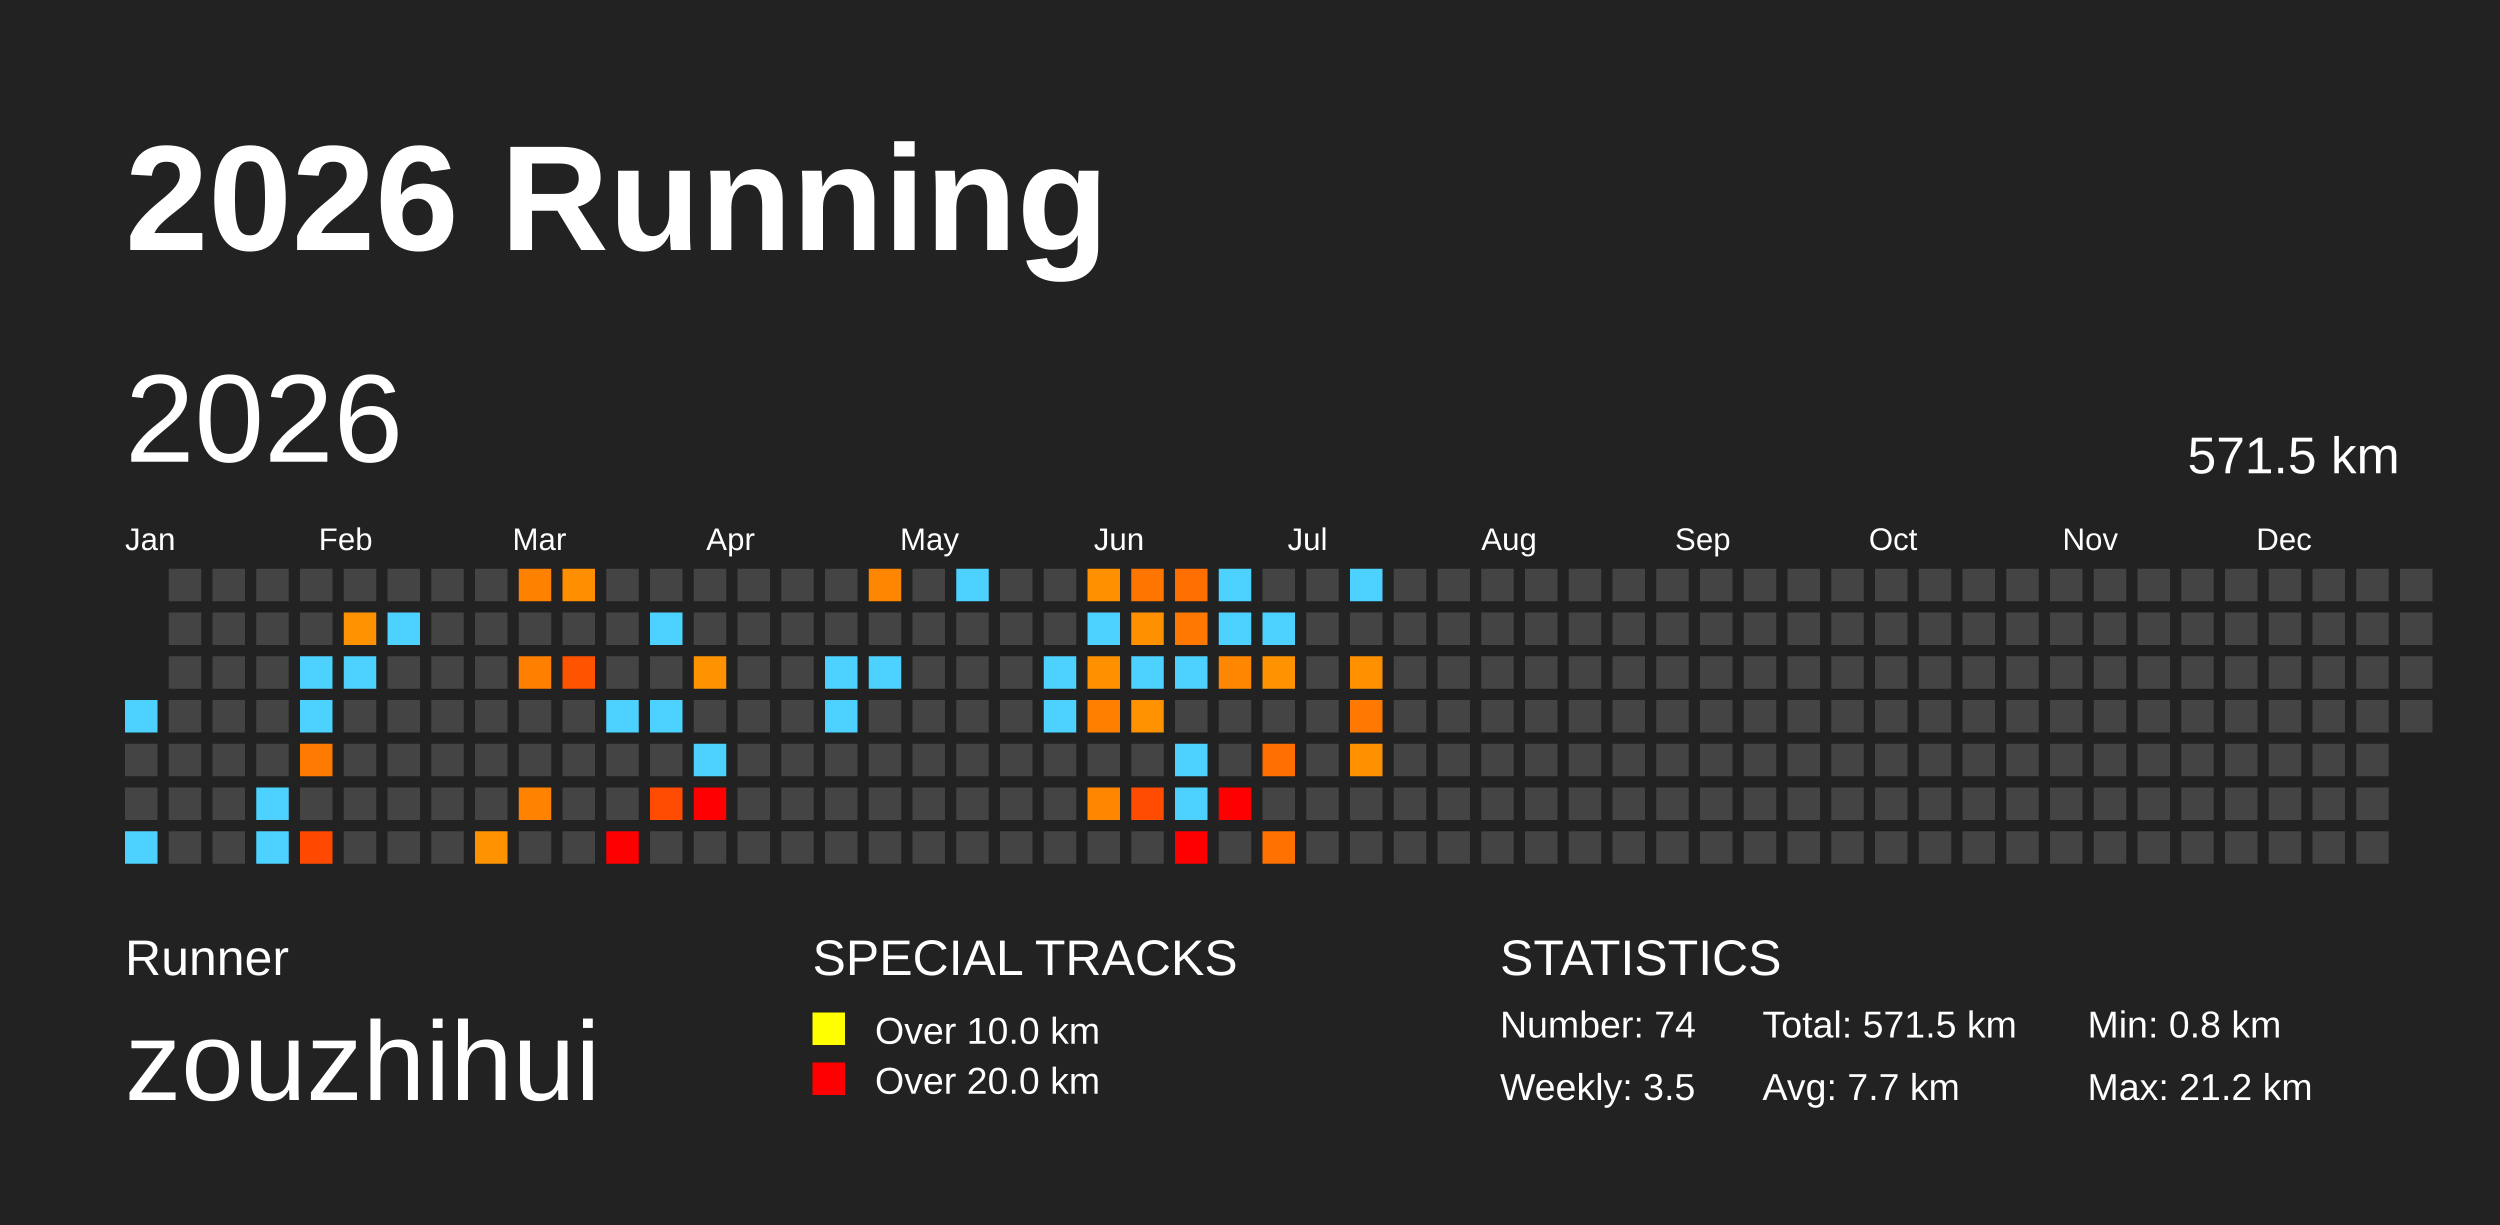
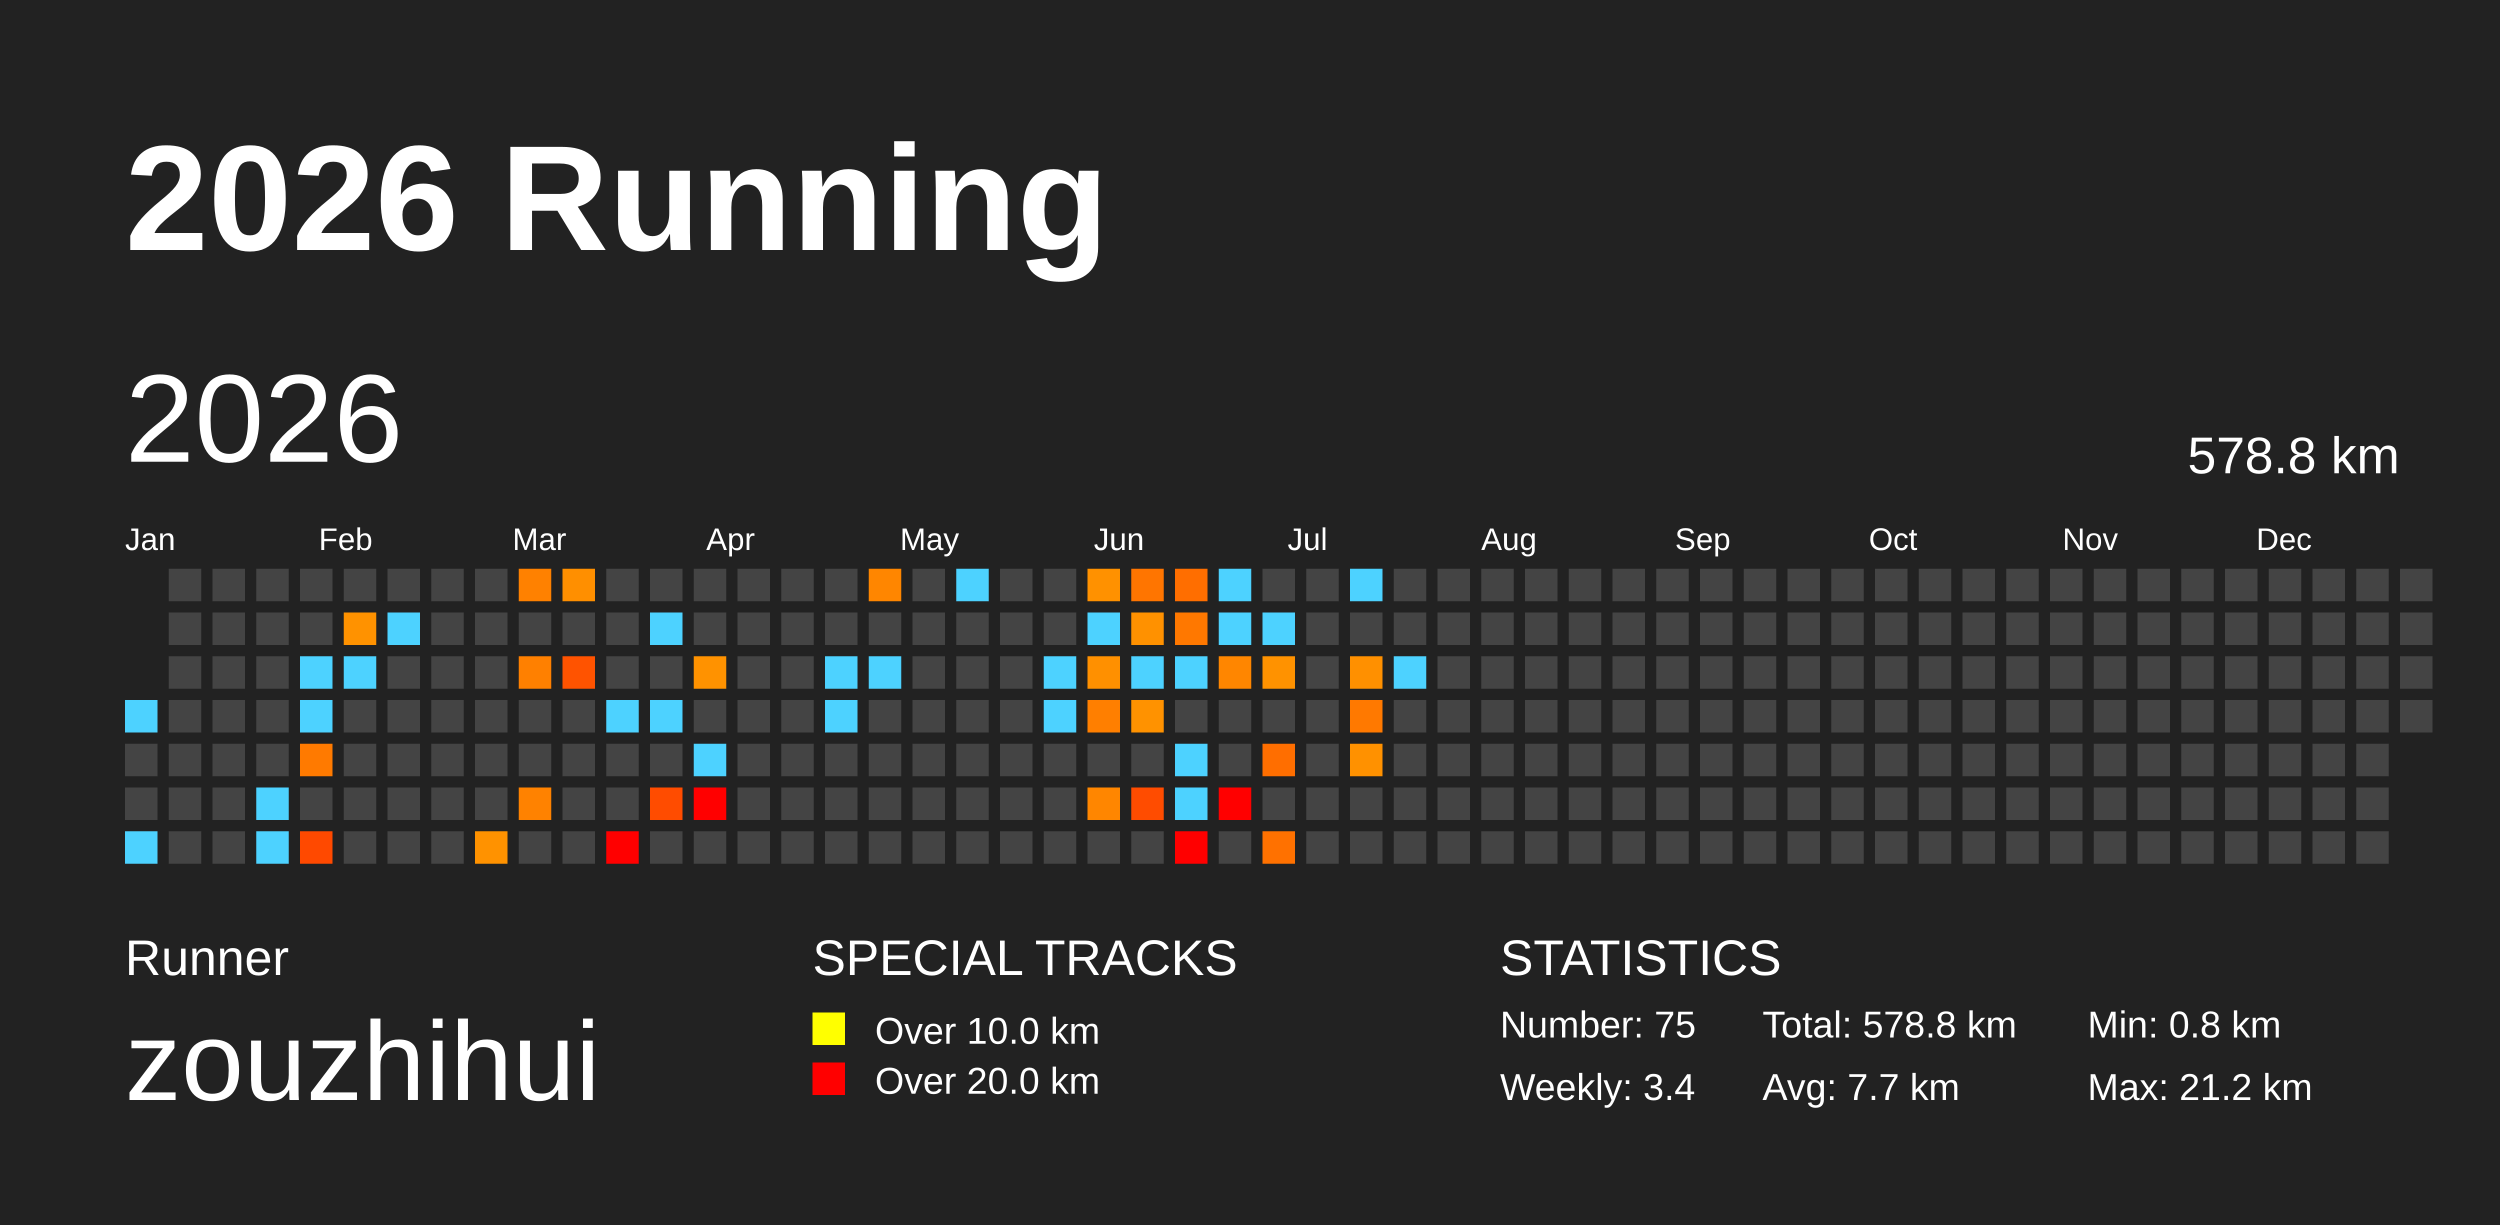
<svg xmlns="http://www.w3.org/2000/svg" baseProfile="full" height="98mm" version="1.1" viewBox="0,0,200,98" width="200mm">
  <defs />
  <rect fill="#222222" height="98" width="200" x="0" y="0" />
  <text fill="#FFFFFF" style="font-size:12px; font-family:Arial; font-weight:bold;" x="10" y="20">2026 Running</text>
  <text fill="#FFFFFF" style="font-size:4px; font-family:Arial" x="10" y="78">Runner</text>
  <text fill="#FFFFFF" style="font-size:9px; font-family:Arial" x="10" y="88">zouzhihui</text>
  <text fill="#FFFFFF" style="font-size:4px; font-family:Arial" x="65" y="78">SPECIAL TRACKS</text>
  <rect fill="yellow" height="2.6" width="2.6" x="65" y="81" />
  <text fill="#FFFFFF" style="font-size:3px; font-family:Arial" x="70" y="83.5">Over 10.0 km</text>
  <rect fill="red" height="2.6" width="2.6" x="65" y="85" />
  <text fill="#FFFFFF" style="font-size:3px; font-family:Arial" x="70" y="87.5">Over 20.0 km</text>
  <text fill="#FFFFFF" style="font-size:4px; font-family:Arial" x="120" y="78">STATISTICS</text>
-   <text fill="#FFFFFF" style="font-size:3px; font-family:Arial" x="120" y="83">Number: 74</text>
-   <text fill="#FFFFFF" style="font-size:3px; font-family:Arial" x="120" y="88">Weekly: 3.5</text>
-   <text fill="#FFFFFF" style="font-size:3px; font-family:Arial" x="141" y="83">Total: 571.5 km</text>
+   <text fill="#FFFFFF" style="font-size:3px; font-family:Arial" x="120" y="83">Number: 75</text>
+   <text fill="#FFFFFF" style="font-size:3px; font-family:Arial" x="120" y="88">Weekly: 3.4</text>
+   <text fill="#FFFFFF" style="font-size:3px; font-family:Arial" x="141" y="83">Total: 578.8 km</text>
  <text fill="#FFFFFF" style="font-size:3px; font-family:Arial" x="141" y="88">Avg: 7.7 km</text>
  <text fill="#FFFFFF" style="font-size:3px; font-family:Arial" x="167" y="83">Min: 0.8 km</text>
  <text fill="#FFFFFF" style="font-size:3px; font-family:Arial" x="167" y="88">Max: 21.2 km</text>
  <text dominant-baseline="hanging" fill="#FFFFFF" style="font-size:10.0px; font-family:Arial;" x="10" y="30">2026</text>
-   <text dominant-baseline="hanging" fill="#FFFFFF" style="font-size:4.125px; font-family:Arial;" x="175" y="35">571.5 km</text>
+   <text dominant-baseline="hanging" fill="#FFFFFF" style="font-size:4.125px; font-family:Arial;" x="175" y="35">578.8 km</text>
  <text fill="#FFFFFF" style="font-size:2.5px; font-family:Arial" x="10.0" y="44">Jan</text>
  <text fill="#FFFFFF" style="font-size:2.5px; font-family:Arial" x="25.5" y="44">Feb</text>
  <text fill="#FFFFFF" style="font-size:2.5px; font-family:Arial" x="41.0" y="44">Mar</text>
  <text fill="#FFFFFF" style="font-size:2.5px; font-family:Arial" x="56.5" y="44">Apr</text>
  <text fill="#FFFFFF" style="font-size:2.5px; font-family:Arial" x="72.0" y="44">May</text>
  <text fill="#FFFFFF" style="font-size:2.5px; font-family:Arial" x="87.5" y="44">Jun</text>
  <text fill="#FFFFFF" style="font-size:2.5px; font-family:Arial" x="103.0" y="44">Jul</text>
  <text fill="#FFFFFF" style="font-size:2.5px; font-family:Arial" x="118.5" y="44">Aug</text>
  <text fill="#FFFFFF" style="font-size:2.5px; font-family:Arial" x="134.0" y="44">Sep</text>
  <text fill="#FFFFFF" style="font-size:2.5px; font-family:Arial" x="149.5" y="44">Oct</text>
  <text fill="#FFFFFF" style="font-size:2.5px; font-family:Arial" x="165.0" y="44">Nov</text>
  <text fill="#FFFFFF" style="font-size:2.5px; font-family:Arial" x="180.5" y="44">Dec</text>
  <rect fill="#4dd2ff" height="2.6" width="2.6" x="10.0" y="56.0" />
  <rect fill="#444444" height="2.6" width="2.6" x="10.0" y="59.5" />
  <rect fill="#444444" height="2.6" width="2.6" x="10.0" y="63.0" />
  <rect fill="#4dd2ff" height="2.6" width="2.6" x="10.0" y="66.5" />
  <rect fill="#444444" height="2.6" width="2.6" x="13.5" y="45.5" />
  <rect fill="#444444" height="2.6" width="2.6" x="13.5" y="49.0" />
  <rect fill="#444444" height="2.6" width="2.6" x="13.5" y="52.5" />
  <rect fill="#444444" height="2.6" width="2.6" x="13.5" y="56.0" />
  <rect fill="#444444" height="2.6" width="2.6" x="13.5" y="59.5" />
  <rect fill="#444444" height="2.6" width="2.6" x="13.5" y="63.0" />
  <rect fill="#444444" height="2.6" width="2.6" x="13.5" y="66.5" />
  <rect fill="#444444" height="2.6" width="2.6" x="17.0" y="45.5" />
  <rect fill="#444444" height="2.6" width="2.6" x="17.0" y="49.0" />
  <rect fill="#444444" height="2.6" width="2.6" x="17.0" y="52.5" />
  <rect fill="#444444" height="2.6" width="2.6" x="17.0" y="56.0" />
  <rect fill="#444444" height="2.6" width="2.6" x="17.0" y="59.5" />
  <rect fill="#444444" height="2.6" width="2.6" x="17.0" y="63.0" />
  <rect fill="#444444" height="2.6" width="2.6" x="17.0" y="66.5" />
  <rect fill="#444444" height="2.6" width="2.6" x="20.5" y="45.5" />
  <rect fill="#444444" height="2.6" width="2.6" x="20.5" y="49.0" />
  <rect fill="#444444" height="2.6" width="2.6" x="20.5" y="52.5" />
  <rect fill="#444444" height="2.6" width="2.6" x="20.5" y="56.0" />
  <rect fill="#444444" height="2.6" width="2.6" x="20.5" y="59.5" />
  <rect fill="#4dd2ff" height="2.6" width="2.6" x="20.5" y="63.0" />
  <rect fill="#4dd2ff" height="2.6" width="2.6" x="20.5" y="66.5" />
  <rect fill="#444444" height="2.6" width="2.6" x="24.0" y="45.5" />
  <rect fill="#444444" height="2.6" width="2.6" x="24.0" y="49.0" />
  <rect fill="#4dd2ff" height="2.6" width="2.6" x="24.0" y="52.5" />
  <rect fill="#4dd2ff" height="2.6" width="2.6" x="24.0" y="56.0" />
  <rect fill="#ff7a00" height="2.6" width="2.6" x="24.0" y="59.5" />
  <rect fill="#444444" height="2.6" width="2.6" x="24.0" y="63.0" />
  <rect fill="#ff4900" height="2.6" width="2.6" x="24.0" y="66.5" />
  <rect fill="#444444" height="2.6" width="2.6" x="27.5" y="45.5" />
  <rect fill="#ff9200" height="2.6" width="2.6" x="27.5" y="49.0" />
  <rect fill="#4dd2ff" height="2.6" width="2.6" x="27.5" y="52.5" />
  <rect fill="#444444" height="2.6" width="2.6" x="27.5" y="56.0" />
  <rect fill="#444444" height="2.6" width="2.6" x="27.5" y="59.5" />
  <rect fill="#444444" height="2.6" width="2.6" x="27.5" y="63.0" />
  <rect fill="#444444" height="2.6" width="2.6" x="27.5" y="66.5" />
  <rect fill="#444444" height="2.6" width="2.6" x="31.0" y="45.5" />
  <rect fill="#4dd2ff" height="2.6" width="2.6" x="31.0" y="49.0" />
  <rect fill="#444444" height="2.6" width="2.6" x="31.0" y="52.5" />
  <rect fill="#444444" height="2.6" width="2.6" x="31.0" y="56.0" />
  <rect fill="#444444" height="2.6" width="2.6" x="31.0" y="59.5" />
  <rect fill="#444444" height="2.6" width="2.6" x="31.0" y="63.0" />
  <rect fill="#444444" height="2.6" width="2.6" x="31.0" y="66.5" />
  <rect fill="#444444" height="2.6" width="2.6" x="34.5" y="45.5" />
  <rect fill="#444444" height="2.6" width="2.6" x="34.5" y="49.0" />
  <rect fill="#444444" height="2.6" width="2.6" x="34.5" y="52.5" />
  <rect fill="#444444" height="2.6" width="2.6" x="34.5" y="56.0" />
  <rect fill="#444444" height="2.6" width="2.6" x="34.5" y="59.5" />
  <rect fill="#444444" height="2.6" width="2.6" x="34.5" y="63.0" />
  <rect fill="#444444" height="2.6" width="2.6" x="34.5" y="66.5" />
  <rect fill="#444444" height="2.6" width="2.6" x="38.0" y="45.5" />
  <rect fill="#444444" height="2.6" width="2.6" x="38.0" y="49.0" />
  <rect fill="#444444" height="2.6" width="2.6" x="38.0" y="52.5" />
  <rect fill="#444444" height="2.6" width="2.6" x="38.0" y="56.0" />
  <rect fill="#444444" height="2.6" width="2.6" x="38.0" y="59.5" />
  <rect fill="#444444" height="2.6" width="2.6" x="38.0" y="63.0" />
  <rect fill="#ff9200" height="2.6" width="2.6" x="38.0" y="66.5" />
  <rect fill="#ff8100" height="2.6" width="2.6" x="41.5" y="45.5" />
  <rect fill="#444444" height="2.6" width="2.6" x="41.5" y="49.0" />
  <rect fill="#ff8000" height="2.6" width="2.6" x="41.5" y="52.5" />
  <rect fill="#444444" height="2.6" width="2.6" x="41.5" y="56.0" />
  <rect fill="#444444" height="2.6" width="2.6" x="41.5" y="59.5" />
  <rect fill="#ff8200" height="2.6" width="2.6" x="41.5" y="63.0" />
  <rect fill="#444444" height="2.6" width="2.6" x="41.5" y="66.5" />
  <rect fill="#ff8f00" height="2.6" width="2.6" x="45.0" y="45.5" />
  <rect fill="#444444" height="2.6" width="2.6" x="45.0" y="49.0" />
  <rect fill="#ff5300" height="2.6" width="2.6" x="45.0" y="52.5" />
  <rect fill="#444444" height="2.6" width="2.6" x="45.0" y="56.0" />
  <rect fill="#444444" height="2.6" width="2.6" x="45.0" y="59.5" />
  <rect fill="#444444" height="2.6" width="2.6" x="45.0" y="63.0" />
  <rect fill="#444444" height="2.6" width="2.6" x="45.0" y="66.5" />
  <rect fill="#444444" height="2.6" width="2.6" x="48.5" y="45.5" />
  <rect fill="#444444" height="2.6" width="2.6" x="48.5" y="49.0" />
  <rect fill="#444444" height="2.6" width="2.6" x="48.5" y="52.5" />
  <rect fill="#4dd2ff" height="2.6" width="2.6" x="48.5" y="56.0" />
  <rect fill="#444444" height="2.6" width="2.6" x="48.5" y="59.5" />
  <rect fill="#444444" height="2.6" width="2.6" x="48.5" y="63.0" />
  <rect fill="red" height="2.6" width="2.6" x="48.5" y="66.5" />
  <rect fill="#444444" height="2.6" width="2.6" x="52.0" y="45.5" />
  <rect fill="#4dd2ff" height="2.6" width="2.6" x="52.0" y="49.0" />
  <rect fill="#444444" height="2.6" width="2.6" x="52.0" y="52.5" />
  <rect fill="#4dd2ff" height="2.6" width="2.6" x="52.0" y="56.0" />
  <rect fill="#444444" height="2.6" width="2.6" x="52.0" y="59.5" />
  <rect fill="#ff4c00" height="2.6" width="2.6" x="52.0" y="63.0" />
  <rect fill="#444444" height="2.6" width="2.6" x="52.0" y="66.5" />
  <rect fill="#444444" height="2.6" width="2.6" x="55.5" y="45.5" />
  <rect fill="#444444" height="2.6" width="2.6" x="55.5" y="49.0" />
  <rect fill="#ff9200" height="2.6" width="2.6" x="55.5" y="52.5" />
  <rect fill="#444444" height="2.6" width="2.6" x="55.5" y="56.0" />
  <rect fill="#4dd2ff" height="2.6" width="2.6" x="55.5" y="59.5" />
  <rect fill="red" height="2.6" width="2.6" x="55.5" y="63.0" />
  <rect fill="#444444" height="2.6" width="2.6" x="55.5" y="66.5" />
  <rect fill="#444444" height="2.6" width="2.6" x="59.0" y="45.5" />
  <rect fill="#444444" height="2.6" width="2.6" x="59.0" y="49.0" />
  <rect fill="#444444" height="2.6" width="2.6" x="59.0" y="52.5" />
  <rect fill="#444444" height="2.6" width="2.6" x="59.0" y="56.0" />
  <rect fill="#444444" height="2.6" width="2.6" x="59.0" y="59.5" />
  <rect fill="#444444" height="2.6" width="2.6" x="59.0" y="63.0" />
  <rect fill="#444444" height="2.6" width="2.6" x="59.0" y="66.5" />
  <rect fill="#444444" height="2.6" width="2.6" x="62.5" y="45.5" />
  <rect fill="#444444" height="2.6" width="2.6" x="62.5" y="49.0" />
  <rect fill="#444444" height="2.6" width="2.6" x="62.5" y="52.5" />
  <rect fill="#444444" height="2.6" width="2.6" x="62.5" y="56.0" />
  <rect fill="#444444" height="2.6" width="2.6" x="62.5" y="59.5" />
  <rect fill="#444444" height="2.6" width="2.6" x="62.5" y="63.0" />
  <rect fill="#444444" height="2.6" width="2.6" x="62.5" y="66.5" />
  <rect fill="#444444" height="2.6" width="2.6" x="66.0" y="45.5" />
  <rect fill="#444444" height="2.6" width="2.6" x="66.0" y="49.0" />
  <rect fill="#4dd2ff" height="2.6" width="2.6" x="66.0" y="52.5" />
  <rect fill="#4dd2ff" height="2.6" width="2.6" x="66.0" y="56.0" />
  <rect fill="#444444" height="2.6" width="2.6" x="66.0" y="59.5" />
  <rect fill="#444444" height="2.6" width="2.6" x="66.0" y="63.0" />
  <rect fill="#444444" height="2.6" width="2.6" x="66.0" y="66.5" />
  <rect fill="#ff8600" height="2.6" width="2.6" x="69.5" y="45.5" />
  <rect fill="#444444" height="2.6" width="2.6" x="69.5" y="49.0" />
  <rect fill="#4dd2ff" height="2.6" width="2.6" x="69.5" y="52.5" />
  <rect fill="#444444" height="2.6" width="2.6" x="69.5" y="56.0" />
  <rect fill="#444444" height="2.6" width="2.6" x="69.5" y="59.5" />
  <rect fill="#444444" height="2.6" width="2.6" x="69.5" y="63.0" />
  <rect fill="#444444" height="2.6" width="2.6" x="69.5" y="66.5" />
  <rect fill="#444444" height="2.6" width="2.6" x="73.0" y="45.5" />
  <rect fill="#444444" height="2.6" width="2.6" x="73.0" y="49.0" />
  <rect fill="#444444" height="2.6" width="2.6" x="73.0" y="52.5" />
  <rect fill="#444444" height="2.6" width="2.6" x="73.0" y="56.0" />
  <rect fill="#444444" height="2.6" width="2.6" x="73.0" y="59.5" />
  <rect fill="#444444" height="2.6" width="2.6" x="73.0" y="63.0" />
  <rect fill="#444444" height="2.6" width="2.6" x="73.0" y="66.5" />
  <rect fill="#4dd2ff" height="2.6" width="2.6" x="76.5" y="45.5" />
  <rect fill="#444444" height="2.6" width="2.6" x="76.5" y="49.0" />
  <rect fill="#444444" height="2.6" width="2.6" x="76.5" y="52.5" />
  <rect fill="#444444" height="2.6" width="2.6" x="76.5" y="56.0" />
  <rect fill="#444444" height="2.6" width="2.6" x="76.5" y="59.5" />
  <rect fill="#444444" height="2.6" width="2.6" x="76.5" y="63.0" />
  <rect fill="#444444" height="2.6" width="2.6" x="76.5" y="66.5" />
  <rect fill="#444444" height="2.6" width="2.6" x="80.0" y="45.5" />
  <rect fill="#444444" height="2.6" width="2.6" x="80.0" y="49.0" />
  <rect fill="#444444" height="2.6" width="2.6" x="80.0" y="52.5" />
  <rect fill="#444444" height="2.6" width="2.6" x="80.0" y="56.0" />
  <rect fill="#444444" height="2.6" width="2.6" x="80.0" y="59.5" />
  <rect fill="#444444" height="2.6" width="2.6" x="80.0" y="63.0" />
  <rect fill="#444444" height="2.6" width="2.6" x="80.0" y="66.5" />
  <rect fill="#444444" height="2.6" width="2.6" x="83.5" y="45.5" />
  <rect fill="#444444" height="2.6" width="2.6" x="83.5" y="49.0" />
  <rect fill="#4dd2ff" height="2.6" width="2.6" x="83.5" y="52.5" />
  <rect fill="#4dd2ff" height="2.6" width="2.6" x="83.5" y="56.0" />
  <rect fill="#444444" height="2.6" width="2.6" x="83.5" y="59.5" />
  <rect fill="#444444" height="2.6" width="2.6" x="83.5" y="63.0" />
  <rect fill="#444444" height="2.6" width="2.6" x="83.5" y="66.5" />
  <rect fill="#ff9100" height="2.6" width="2.6" x="87.0" y="45.5" />
  <rect fill="#4dd2ff" height="2.6" width="2.6" x="87.0" y="49.0" />
  <rect fill="#ff9000" height="2.6" width="2.6" x="87.0" y="52.5" />
  <rect fill="#ff7f00" height="2.6" width="2.6" x="87.0" y="56.0" />
  <rect fill="#444444" height="2.6" width="2.6" x="87.0" y="59.5" />
  <rect fill="#ff8600" height="2.6" width="2.6" x="87.0" y="63.0" />
  <rect fill="#444444" height="2.6" width="2.6" x="87.0" y="66.5" />
  <rect fill="#ff7500" height="2.6" width="2.6" x="90.5" y="45.5" />
  <rect fill="#ff9100" height="2.6" width="2.6" x="90.5" y="49.0" />
  <rect fill="#4dd2ff" height="2.6" width="2.6" x="90.5" y="52.5" />
  <rect fill="#ff9200" height="2.6" width="2.6" x="90.5" y="56.0" />
  <rect fill="#444444" height="2.6" width="2.6" x="90.5" y="59.5" />
  <rect fill="#ff4c00" height="2.6" width="2.6" x="90.5" y="63.0" />
  <rect fill="#444444" height="2.6" width="2.6" x="90.5" y="66.5" />
  <rect fill="#ff6e00" height="2.6" width="2.6" x="94.0" y="45.5" />
  <rect fill="#ff7800" height="2.6" width="2.6" x="94.0" y="49.0" />
  <rect fill="#4dd2ff" height="2.6" width="2.6" x="94.0" y="52.5" />
  <rect fill="#444444" height="2.6" width="2.6" x="94.0" y="56.0" />
  <rect fill="#4dd2ff" height="2.6" width="2.6" x="94.0" y="59.5" />
  <rect fill="#4dd2ff" height="2.6" width="2.6" x="94.0" y="63.0" />
  <rect fill="red" height="2.6" width="2.6" x="94.0" y="66.5" />
  <rect fill="#4dd2ff" height="2.6" width="2.6" x="97.5" y="45.5" />
  <rect fill="#4dd2ff" height="2.6" width="2.6" x="97.5" y="49.0" />
  <rect fill="#ff8600" height="2.6" width="2.6" x="97.5" y="52.5" />
  <rect fill="#444444" height="2.6" width="2.6" x="97.5" y="56.0" />
  <rect fill="#444444" height="2.6" width="2.6" x="97.5" y="59.5" />
  <rect fill="red" height="2.6" width="2.6" x="97.5" y="63.0" />
  <rect fill="#444444" height="2.6" width="2.6" x="97.5" y="66.5" />
  <rect fill="#444444" height="2.6" width="2.6" x="101.0" y="45.5" />
  <rect fill="#4dd2ff" height="2.6" width="2.6" x="101.0" y="49.0" />
  <rect fill="#ff9200" height="2.6" width="2.6" x="101.0" y="52.5" />
  <rect fill="#444444" height="2.6" width="2.6" x="101.0" y="56.0" />
  <rect fill="#ff6e00" height="2.6" width="2.6" x="101.0" y="59.5" />
  <rect fill="#444444" height="2.6" width="2.6" x="101.0" y="63.0" />
  <rect fill="#ff7100" height="2.6" width="2.6" x="101.0" y="66.5" />
  <rect fill="#444444" height="2.6" width="2.6" x="104.5" y="45.5" />
  <rect fill="#444444" height="2.6" width="2.6" x="104.5" y="49.0" />
  <rect fill="#444444" height="2.6" width="2.6" x="104.5" y="52.5" />
  <rect fill="#444444" height="2.6" width="2.6" x="104.5" y="56.0" />
  <rect fill="#444444" height="2.6" width="2.6" x="104.5" y="59.5" />
  <rect fill="#444444" height="2.6" width="2.6" x="104.5" y="63.0" />
  <rect fill="#444444" height="2.6" width="2.6" x="104.5" y="66.5" />
  <rect fill="#4dd2ff" height="2.6" width="2.6" x="108.0" y="45.5" />
  <rect fill="#444444" height="2.6" width="2.6" x="108.0" y="49.0" />
  <rect fill="#ff9000" height="2.6" width="2.6" x="108.0" y="52.5" />
  <rect fill="#ff7900" height="2.6" width="2.6" x="108.0" y="56.0" />
  <rect fill="#ff9100" height="2.6" width="2.6" x="108.0" y="59.5" />
  <rect fill="#444444" height="2.6" width="2.6" x="108.0" y="63.0" />
  <rect fill="#444444" height="2.6" width="2.6" x="108.0" y="66.5" />
  <rect fill="#444444" height="2.6" width="2.6" x="111.5" y="45.5" />
  <rect fill="#444444" height="2.6" width="2.6" x="111.5" y="49.0" />
-   <rect fill="#444444" height="2.6" width="2.6" x="111.5" y="52.5" />
+   <rect fill="#4dd2ff" height="2.6" width="2.6" x="111.5" y="52.5" />
  <rect fill="#444444" height="2.6" width="2.6" x="111.5" y="56.0" />
  <rect fill="#444444" height="2.6" width="2.6" x="111.5" y="59.5" />
  <rect fill="#444444" height="2.6" width="2.6" x="111.5" y="63.0" />
  <rect fill="#444444" height="2.6" width="2.6" x="111.5" y="66.5" />
  <rect fill="#444444" height="2.6" width="2.6" x="115.0" y="45.5" />
  <rect fill="#444444" height="2.6" width="2.6" x="115.0" y="49.0" />
  <rect fill="#444444" height="2.6" width="2.6" x="115.0" y="52.5" />
  <rect fill="#444444" height="2.6" width="2.6" x="115.0" y="56.0" />
  <rect fill="#444444" height="2.6" width="2.6" x="115.0" y="59.5" />
  <rect fill="#444444" height="2.6" width="2.6" x="115.0" y="63.0" />
  <rect fill="#444444" height="2.6" width="2.6" x="115.0" y="66.5" />
  <rect fill="#444444" height="2.6" width="2.6" x="118.5" y="45.5" />
  <rect fill="#444444" height="2.6" width="2.6" x="118.5" y="49.0" />
  <rect fill="#444444" height="2.6" width="2.6" x="118.5" y="52.5" />
  <rect fill="#444444" height="2.6" width="2.6" x="118.5" y="56.0" />
  <rect fill="#444444" height="2.6" width="2.6" x="118.5" y="59.5" />
  <rect fill="#444444" height="2.6" width="2.6" x="118.5" y="63.0" />
  <rect fill="#444444" height="2.6" width="2.6" x="118.5" y="66.5" />
  <rect fill="#444444" height="2.6" width="2.6" x="122.0" y="45.5" />
  <rect fill="#444444" height="2.6" width="2.6" x="122.0" y="49.0" />
  <rect fill="#444444" height="2.6" width="2.6" x="122.0" y="52.5" />
  <rect fill="#444444" height="2.6" width="2.6" x="122.0" y="56.0" />
  <rect fill="#444444" height="2.6" width="2.6" x="122.0" y="59.5" />
  <rect fill="#444444" height="2.6" width="2.6" x="122.0" y="63.0" />
  <rect fill="#444444" height="2.6" width="2.6" x="122.0" y="66.5" />
  <rect fill="#444444" height="2.6" width="2.6" x="125.5" y="45.5" />
  <rect fill="#444444" height="2.6" width="2.6" x="125.5" y="49.0" />
  <rect fill="#444444" height="2.6" width="2.6" x="125.5" y="52.5" />
  <rect fill="#444444" height="2.6" width="2.6" x="125.5" y="56.0" />
  <rect fill="#444444" height="2.6" width="2.6" x="125.5" y="59.5" />
  <rect fill="#444444" height="2.6" width="2.6" x="125.5" y="63.0" />
  <rect fill="#444444" height="2.6" width="2.6" x="125.5" y="66.5" />
  <rect fill="#444444" height="2.6" width="2.6" x="129.0" y="45.5" />
  <rect fill="#444444" height="2.6" width="2.6" x="129.0" y="49.0" />
  <rect fill="#444444" height="2.6" width="2.6" x="129.0" y="52.5" />
  <rect fill="#444444" height="2.6" width="2.6" x="129.0" y="56.0" />
  <rect fill="#444444" height="2.6" width="2.6" x="129.0" y="59.5" />
  <rect fill="#444444" height="2.6" width="2.6" x="129.0" y="63.0" />
  <rect fill="#444444" height="2.6" width="2.6" x="129.0" y="66.5" />
  <rect fill="#444444" height="2.6" width="2.6" x="132.5" y="45.5" />
  <rect fill="#444444" height="2.6" width="2.6" x="132.5" y="49.0" />
  <rect fill="#444444" height="2.6" width="2.6" x="132.5" y="52.5" />
  <rect fill="#444444" height="2.6" width="2.6" x="132.5" y="56.0" />
  <rect fill="#444444" height="2.6" width="2.6" x="132.5" y="59.5" />
  <rect fill="#444444" height="2.6" width="2.6" x="132.5" y="63.0" />
  <rect fill="#444444" height="2.6" width="2.6" x="132.5" y="66.5" />
  <rect fill="#444444" height="2.6" width="2.6" x="136.0" y="45.5" />
  <rect fill="#444444" height="2.6" width="2.6" x="136.0" y="49.0" />
  <rect fill="#444444" height="2.6" width="2.6" x="136.0" y="52.5" />
  <rect fill="#444444" height="2.6" width="2.6" x="136.0" y="56.0" />
  <rect fill="#444444" height="2.6" width="2.6" x="136.0" y="59.5" />
  <rect fill="#444444" height="2.6" width="2.6" x="136.0" y="63.0" />
  <rect fill="#444444" height="2.6" width="2.6" x="136.0" y="66.5" />
  <rect fill="#444444" height="2.6" width="2.6" x="139.5" y="45.5" />
  <rect fill="#444444" height="2.6" width="2.6" x="139.5" y="49.0" />
  <rect fill="#444444" height="2.6" width="2.6" x="139.5" y="52.5" />
  <rect fill="#444444" height="2.6" width="2.6" x="139.5" y="56.0" />
  <rect fill="#444444" height="2.6" width="2.6" x="139.5" y="59.5" />
  <rect fill="#444444" height="2.6" width="2.6" x="139.5" y="63.0" />
  <rect fill="#444444" height="2.6" width="2.6" x="139.5" y="66.5" />
  <rect fill="#444444" height="2.6" width="2.6" x="143.0" y="45.5" />
  <rect fill="#444444" height="2.6" width="2.6" x="143.0" y="49.0" />
  <rect fill="#444444" height="2.6" width="2.6" x="143.0" y="52.5" />
  <rect fill="#444444" height="2.6" width="2.6" x="143.0" y="56.0" />
  <rect fill="#444444" height="2.6" width="2.6" x="143.0" y="59.5" />
  <rect fill="#444444" height="2.6" width="2.6" x="143.0" y="63.0" />
  <rect fill="#444444" height="2.6" width="2.6" x="143.0" y="66.5" />
  <rect fill="#444444" height="2.6" width="2.6" x="146.5" y="45.5" />
  <rect fill="#444444" height="2.6" width="2.6" x="146.5" y="49.0" />
  <rect fill="#444444" height="2.6" width="2.6" x="146.5" y="52.5" />
  <rect fill="#444444" height="2.6" width="2.6" x="146.5" y="56.0" />
  <rect fill="#444444" height="2.6" width="2.6" x="146.5" y="59.5" />
  <rect fill="#444444" height="2.6" width="2.6" x="146.5" y="63.0" />
  <rect fill="#444444" height="2.6" width="2.6" x="146.5" y="66.5" />
  <rect fill="#444444" height="2.6" width="2.6" x="150.0" y="45.5" />
  <rect fill="#444444" height="2.6" width="2.6" x="150.0" y="49.0" />
  <rect fill="#444444" height="2.6" width="2.6" x="150.0" y="52.5" />
  <rect fill="#444444" height="2.6" width="2.6" x="150.0" y="56.0" />
  <rect fill="#444444" height="2.6" width="2.6" x="150.0" y="59.5" />
  <rect fill="#444444" height="2.6" width="2.6" x="150.0" y="63.0" />
  <rect fill="#444444" height="2.6" width="2.6" x="150.0" y="66.5" />
  <rect fill="#444444" height="2.6" width="2.6" x="153.5" y="45.5" />
  <rect fill="#444444" height="2.6" width="2.6" x="153.5" y="49.0" />
  <rect fill="#444444" height="2.6" width="2.6" x="153.5" y="52.5" />
  <rect fill="#444444" height="2.6" width="2.6" x="153.5" y="56.0" />
  <rect fill="#444444" height="2.6" width="2.6" x="153.5" y="59.5" />
  <rect fill="#444444" height="2.6" width="2.6" x="153.5" y="63.0" />
  <rect fill="#444444" height="2.6" width="2.6" x="153.5" y="66.5" />
  <rect fill="#444444" height="2.6" width="2.6" x="157.0" y="45.5" />
  <rect fill="#444444" height="2.6" width="2.6" x="157.0" y="49.0" />
  <rect fill="#444444" height="2.6" width="2.6" x="157.0" y="52.5" />
  <rect fill="#444444" height="2.6" width="2.6" x="157.0" y="56.0" />
  <rect fill="#444444" height="2.6" width="2.6" x="157.0" y="59.5" />
  <rect fill="#444444" height="2.6" width="2.6" x="157.0" y="63.0" />
  <rect fill="#444444" height="2.6" width="2.6" x="157.0" y="66.5" />
  <rect fill="#444444" height="2.6" width="2.6" x="160.5" y="45.5" />
  <rect fill="#444444" height="2.6" width="2.6" x="160.5" y="49.0" />
  <rect fill="#444444" height="2.6" width="2.6" x="160.5" y="52.5" />
  <rect fill="#444444" height="2.6" width="2.6" x="160.5" y="56.0" />
  <rect fill="#444444" height="2.6" width="2.6" x="160.5" y="59.5" />
  <rect fill="#444444" height="2.6" width="2.6" x="160.5" y="63.0" />
  <rect fill="#444444" height="2.6" width="2.6" x="160.5" y="66.5" />
  <rect fill="#444444" height="2.6" width="2.6" x="164.0" y="45.5" />
  <rect fill="#444444" height="2.6" width="2.6" x="164.0" y="49.0" />
  <rect fill="#444444" height="2.6" width="2.6" x="164.0" y="52.5" />
  <rect fill="#444444" height="2.6" width="2.6" x="164.0" y="56.0" />
  <rect fill="#444444" height="2.6" width="2.6" x="164.0" y="59.5" />
  <rect fill="#444444" height="2.6" width="2.6" x="164.0" y="63.0" />
  <rect fill="#444444" height="2.6" width="2.6" x="164.0" y="66.5" />
  <rect fill="#444444" height="2.6" width="2.6" x="167.5" y="45.5" />
  <rect fill="#444444" height="2.6" width="2.6" x="167.5" y="49.0" />
  <rect fill="#444444" height="2.6" width="2.6" x="167.5" y="52.5" />
  <rect fill="#444444" height="2.6" width="2.6" x="167.5" y="56.0" />
  <rect fill="#444444" height="2.6" width="2.6" x="167.5" y="59.5" />
  <rect fill="#444444" height="2.6" width="2.6" x="167.5" y="63.0" />
  <rect fill="#444444" height="2.6" width="2.6" x="167.5" y="66.5" />
  <rect fill="#444444" height="2.6" width="2.6" x="171.0" y="45.5" />
  <rect fill="#444444" height="2.6" width="2.6" x="171.0" y="49.0" />
  <rect fill="#444444" height="2.6" width="2.6" x="171.0" y="52.5" />
  <rect fill="#444444" height="2.6" width="2.6" x="171.0" y="56.0" />
  <rect fill="#444444" height="2.6" width="2.6" x="171.0" y="59.5" />
  <rect fill="#444444" height="2.6" width="2.6" x="171.0" y="63.0" />
  <rect fill="#444444" height="2.6" width="2.6" x="171.0" y="66.5" />
  <rect fill="#444444" height="2.6" width="2.6" x="174.5" y="45.5" />
  <rect fill="#444444" height="2.6" width="2.6" x="174.5" y="49.0" />
  <rect fill="#444444" height="2.6" width="2.6" x="174.5" y="52.5" />
  <rect fill="#444444" height="2.6" width="2.6" x="174.5" y="56.0" />
  <rect fill="#444444" height="2.6" width="2.6" x="174.5" y="59.5" />
  <rect fill="#444444" height="2.6" width="2.6" x="174.5" y="63.0" />
  <rect fill="#444444" height="2.6" width="2.6" x="174.5" y="66.5" />
  <rect fill="#444444" height="2.6" width="2.6" x="178.0" y="45.5" />
  <rect fill="#444444" height="2.6" width="2.6" x="178.0" y="49.0" />
  <rect fill="#444444" height="2.6" width="2.6" x="178.0" y="52.5" />
  <rect fill="#444444" height="2.6" width="2.6" x="178.0" y="56.0" />
  <rect fill="#444444" height="2.6" width="2.6" x="178.0" y="59.5" />
  <rect fill="#444444" height="2.6" width="2.6" x="178.0" y="63.0" />
  <rect fill="#444444" height="2.6" width="2.6" x="178.0" y="66.5" />
  <rect fill="#444444" height="2.6" width="2.6" x="181.5" y="45.5" />
  <rect fill="#444444" height="2.6" width="2.6" x="181.5" y="49.0" />
  <rect fill="#444444" height="2.6" width="2.6" x="181.5" y="52.5" />
  <rect fill="#444444" height="2.6" width="2.6" x="181.5" y="56.0" />
  <rect fill="#444444" height="2.6" width="2.6" x="181.5" y="59.5" />
  <rect fill="#444444" height="2.6" width="2.6" x="181.5" y="63.0" />
  <rect fill="#444444" height="2.6" width="2.6" x="181.5" y="66.5" />
  <rect fill="#444444" height="2.6" width="2.6" x="185.0" y="45.5" />
  <rect fill="#444444" height="2.6" width="2.6" x="185.0" y="49.0" />
  <rect fill="#444444" height="2.6" width="2.6" x="185.0" y="52.5" />
  <rect fill="#444444" height="2.6" width="2.6" x="185.0" y="56.0" />
  <rect fill="#444444" height="2.6" width="2.6" x="185.0" y="59.5" />
  <rect fill="#444444" height="2.6" width="2.6" x="185.0" y="63.0" />
  <rect fill="#444444" height="2.6" width="2.6" x="185.0" y="66.5" />
  <rect fill="#444444" height="2.6" width="2.6" x="188.5" y="45.5" />
  <rect fill="#444444" height="2.6" width="2.6" x="188.5" y="49.0" />
  <rect fill="#444444" height="2.6" width="2.6" x="188.5" y="52.5" />
  <rect fill="#444444" height="2.6" width="2.6" x="188.5" y="56.0" />
  <rect fill="#444444" height="2.6" width="2.6" x="188.5" y="59.5" />
  <rect fill="#444444" height="2.6" width="2.6" x="188.5" y="63.0" />
  <rect fill="#444444" height="2.6" width="2.6" x="188.5" y="66.5" />
  <rect fill="#444444" height="2.6" width="2.6" x="192.0" y="45.5" />
  <rect fill="#444444" height="2.6" width="2.6" x="192.0" y="49.0" />
  <rect fill="#444444" height="2.6" width="2.6" x="192.0" y="52.5" />
  <rect fill="#444444" height="2.6" width="2.6" x="192.0" y="56.0" />
</svg>
